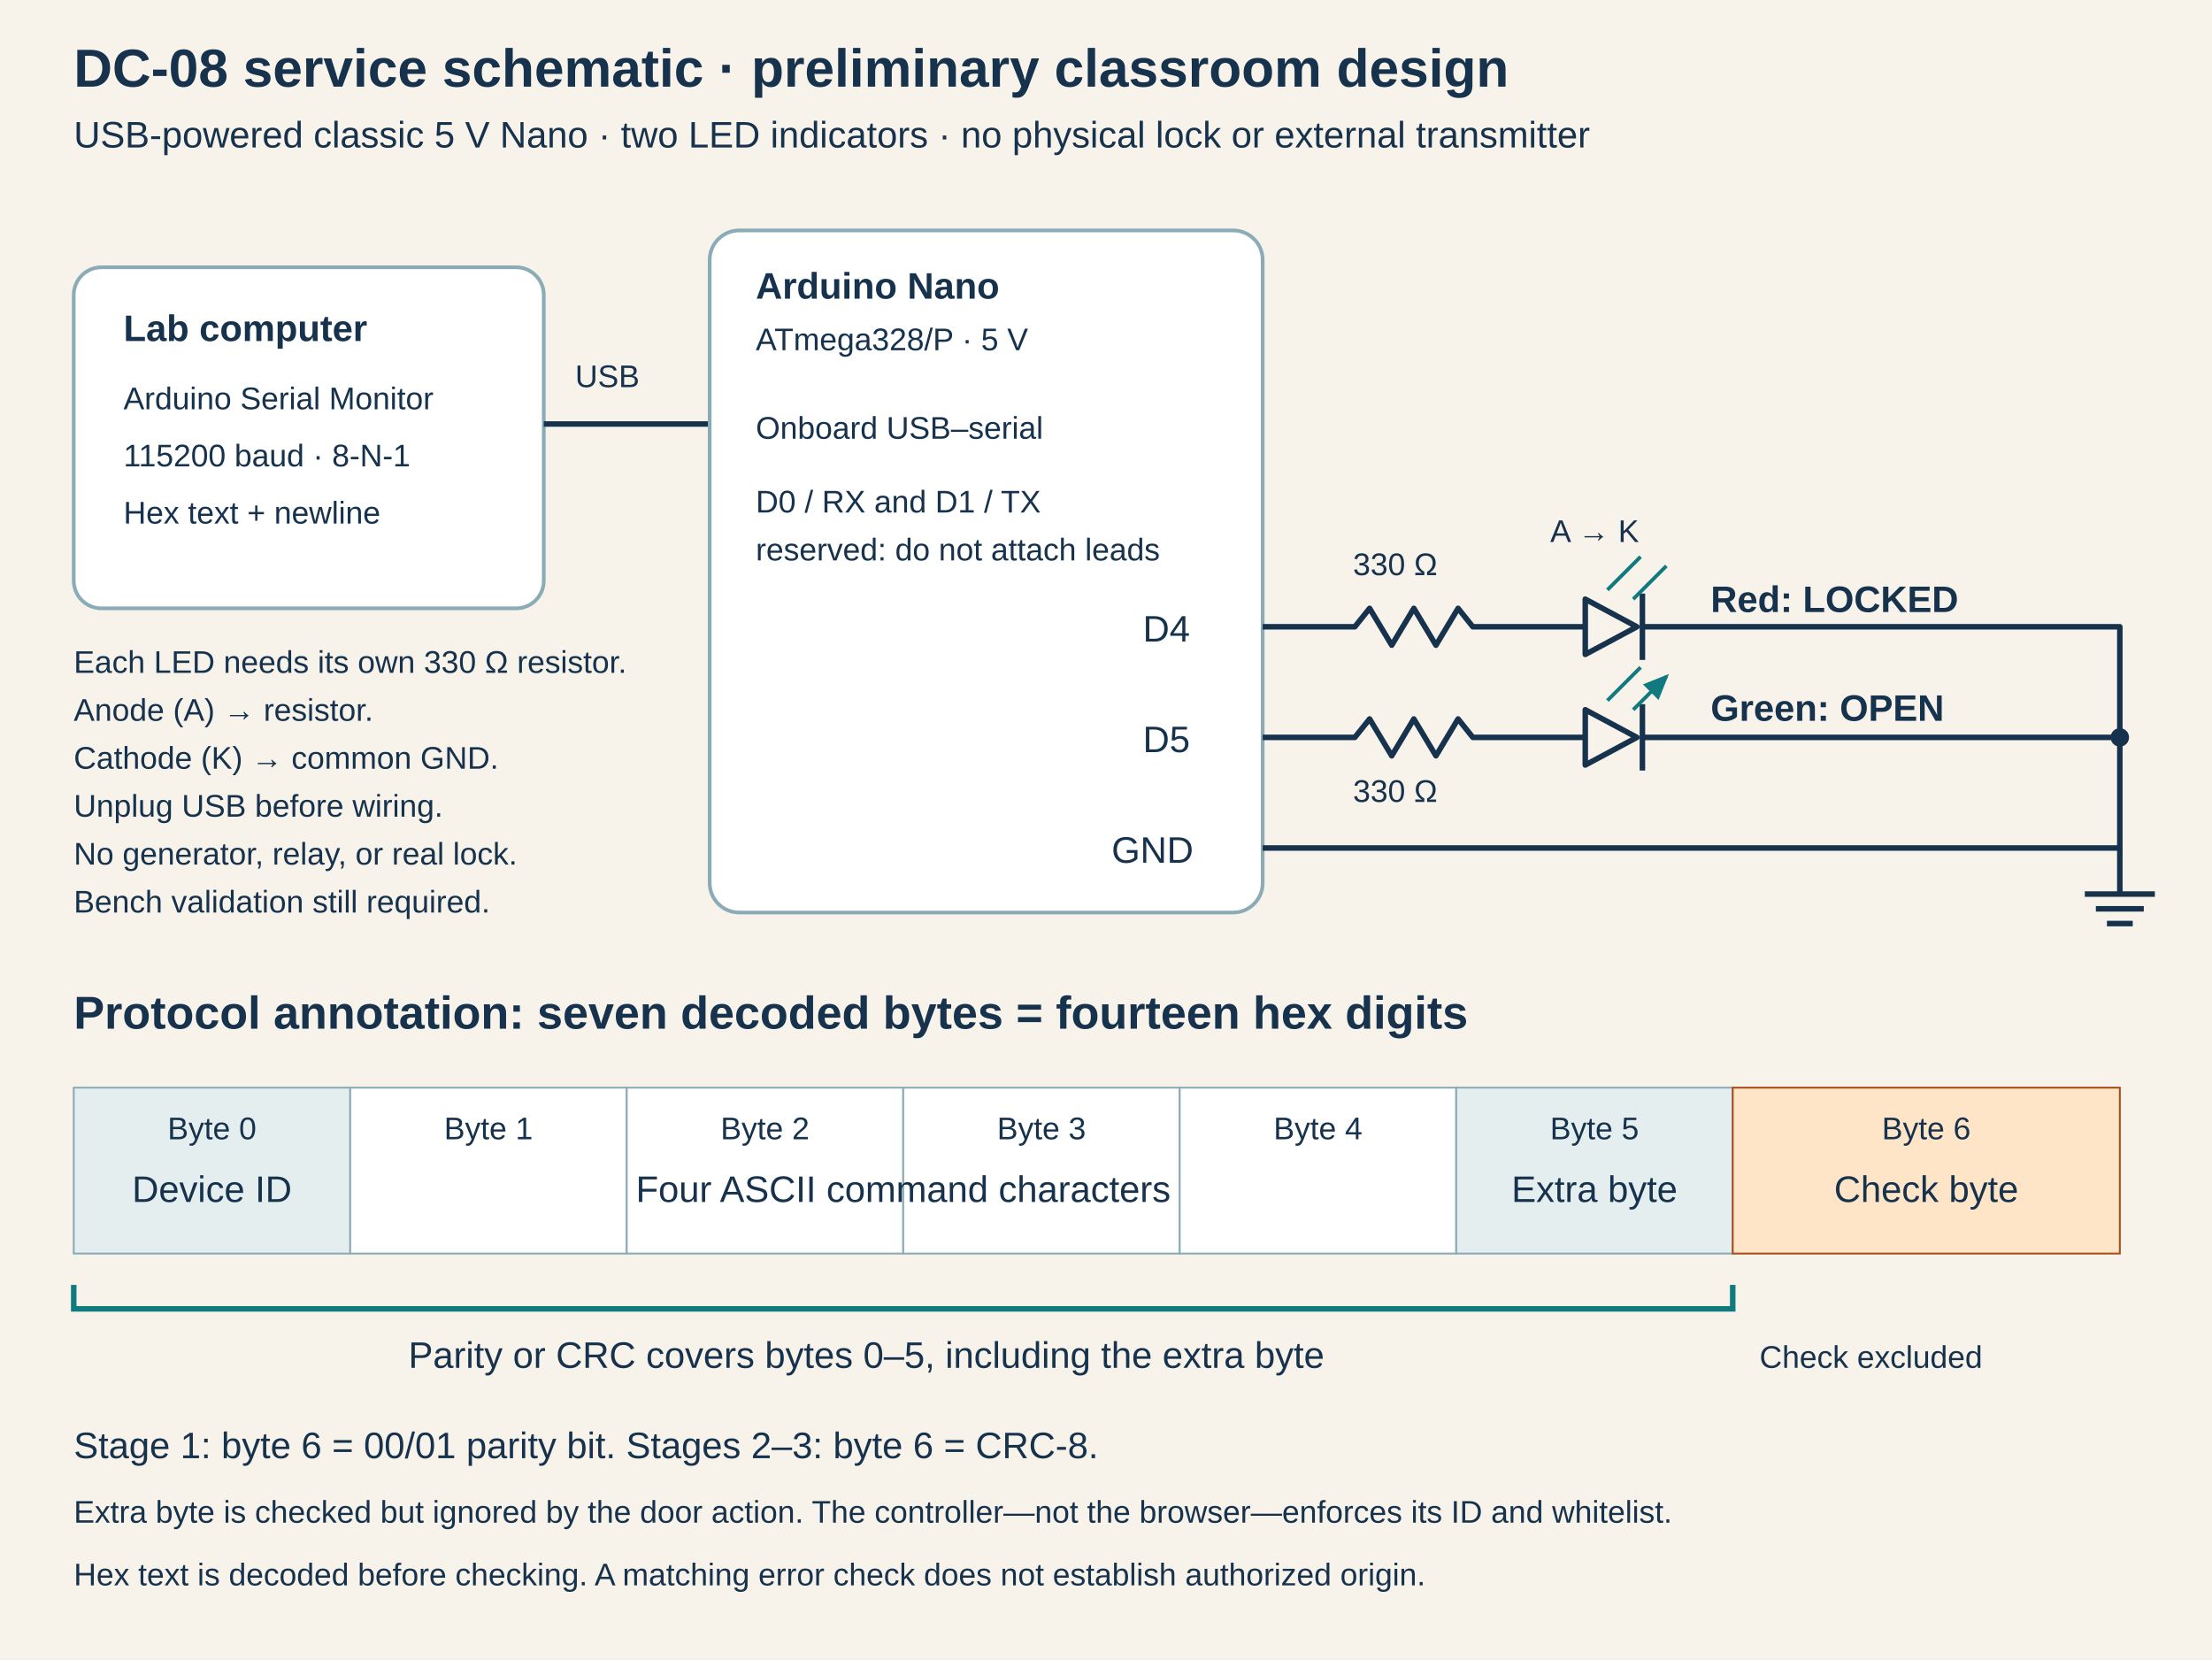
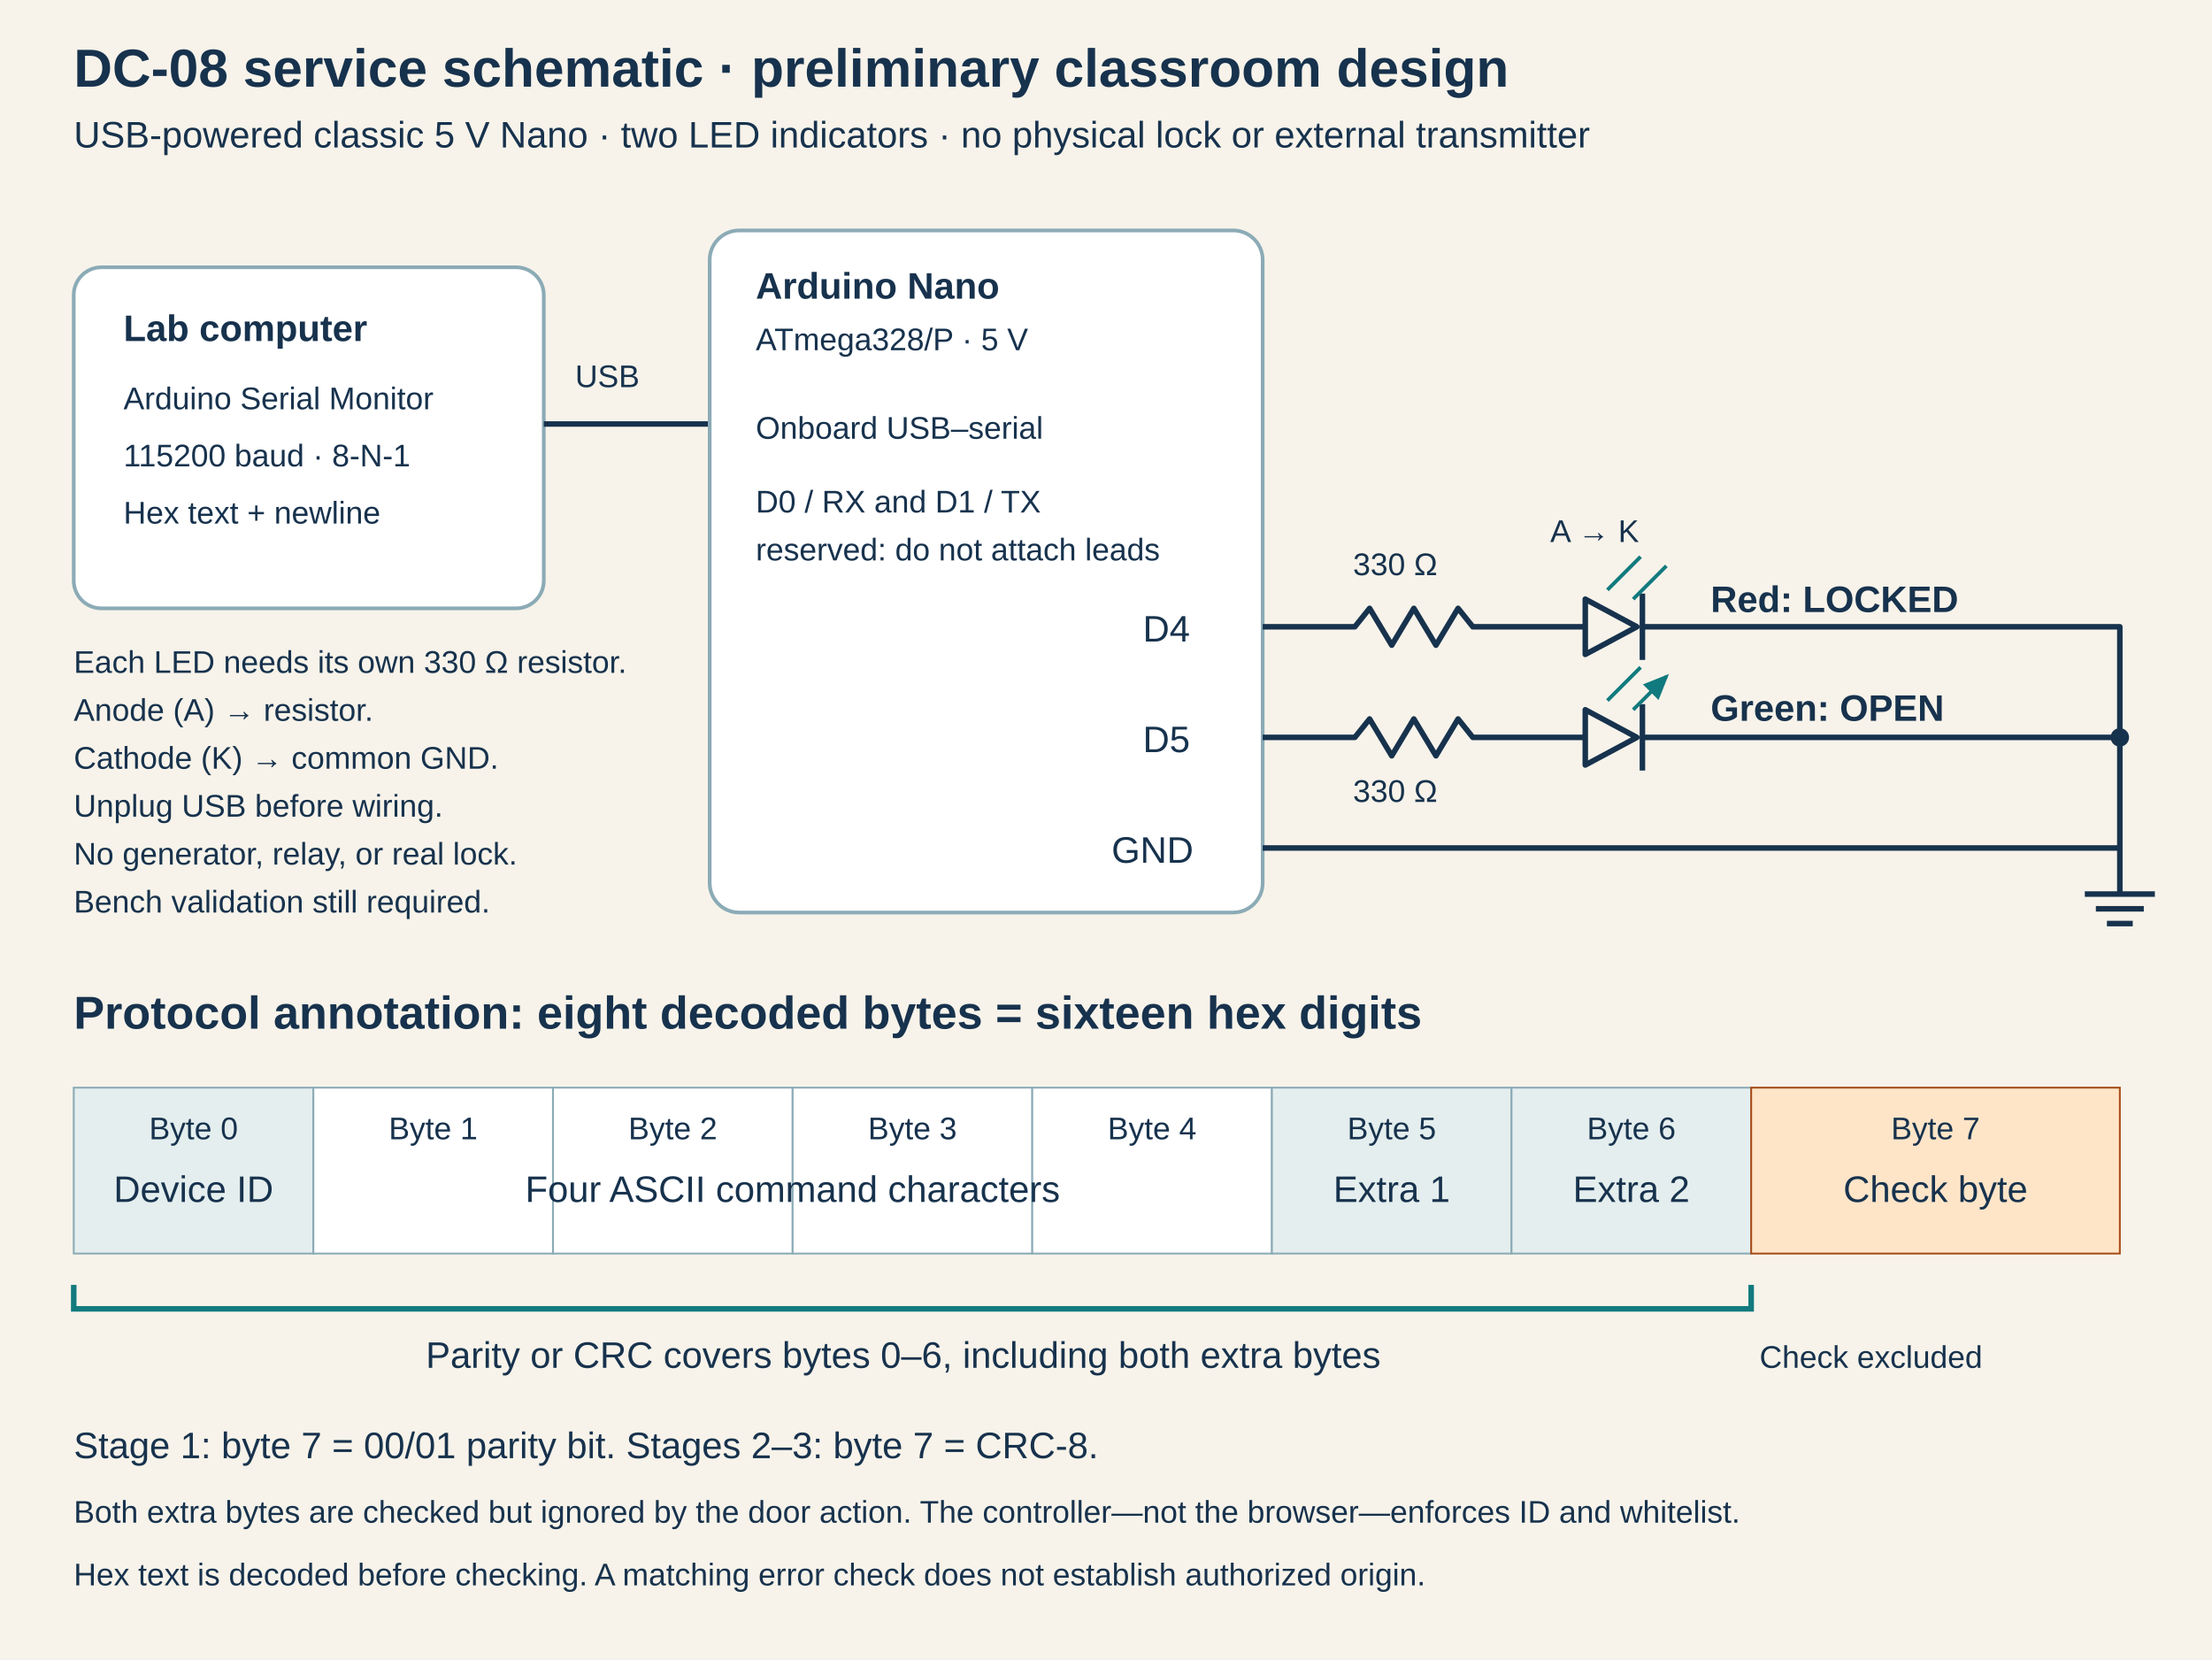
<svg xmlns="http://www.w3.org/2000/svg" width="1200" height="900" viewBox="0 0 1200 900" role="img" aria-labelledby="title desc">
  <defs>
    <marker id="arrow" markerWidth="8" markerHeight="8" refX="6" refY="3" orient="auto">
      <path d="M0 0 L0 6 L7 3 Z" fill="#117a7e" />
    </marker>
    <style>text{font-family:Arial,sans-serif;fill:#17324d}.label{font-size:20px}.small{font-size:17px}.wire{fill:none;stroke:#17324d;stroke-width:3;stroke-linejoin:round}.box{fill:#fff;stroke:#8babb6;stroke-width:2}.mono{font-family:monospace;font-size:22px}</style>
  </defs>
  <rect width="1200" height="900" fill="#f7f3ea" />
  <text x="40" y="47" font-size="29" font-weight="bold">DC-08 service schematic · preliminary classroom design</text>
  <text x="40" y="80" class="label">USB-powered classic 5 V Nano · two LED indicators · no physical lock or external transmitter</text>
  <rect x="40" y="145" width="255" height="185" rx="15" class="box" />
  <text x="67" y="185" class="label" font-weight="bold">Lab computer</text>
  <text x="67" y="222" class="small">Arduino Serial Monitor</text>
  <text x="67" y="253" class="small">115200 baud · 8-N-1</text>
  <text x="67" y="284" class="small">Hex text + newline</text>
  <path d="M295 230 H385" class="wire" />
  <text x="312" y="210" class="small">USB</text>
  <rect x="385" y="125" width="300" height="370" rx="16" class="box" />
  <text x="410" y="162" class="label" font-weight="bold">Arduino Nano</text>
  <text x="410" y="190" class="small">ATmega328/P · 5 V</text>
  <text x="410" y="238" class="small">Onboard USB–serial</text>
  <text x="410" y="278" class="small">D0 / RX and D1 / TX</text>
  <text x="410" y="304" class="small">reserved: do not attach leads</text>
  <text x="620" y="348" class="label">D4</text>
  <text x="620" y="408" class="label">D5</text>
  <text x="603" y="468" class="label">GND</text>
  <path d="M685 340 H735 l8 -10 12 20 12 -20 12 20 12 -20 8 10 H860" class="wire" />
  <path d="M685 400 H735 l8 -10 12 20 12 -20 12 20 12 -20 8 10 H860" class="wire" />
  <text x="734" y="312" class="small">330 Ω</text>
  <text x="734" y="435" class="small">330 Ω</text>
  <path d="M860 325 L860 355 L888 340 Z M891 322 V358 M891 340 H1150 V460 H685" class="wire" />
  <path d="M860 385 L860 415 L888 400 Z M891 382 V418 M891 400 H1150" class="wire" />
  <path d="M872 320 L890 302 M886 325 L904 307 M872 380 L890 362 M886 385 L904 367" stroke="#117a7e" stroke-width="2" marker-end="url(#arrow)" />
  <text x="928" y="332" class="label" font-weight="bold">Red: LOCKED</text>
  <text x="928" y="391" class="label" font-weight="bold">Green: OPEN</text>
  <text x="841" y="294" class="small">A → K</text>
  <circle cx="1150" cy="400" r="5" fill="#17324d" />
  <path d="M1150 460 V485 M1131 485 H1169 M1137 493 H1163 M1143 501 H1157" class="wire" />
  <text x="40" y="365" class="small">Each LED needs its own 330 Ω resistor.</text>
  <text x="40" y="391" class="small">Anode (A) → resistor.</text>
  <text x="40" y="417" class="small">Cathode (K) → common GND.</text>
  <text x="40" y="443" class="small">Unplug USB before wiring.</text>
  <text x="40" y="469" class="small">No generator, relay, or real lock.</text>
  <text x="40" y="495" class="small">Bench validation still required.</text>
-   <text x="40" y="558" font-size="25" font-weight="bold">Protocol annotation: seven decoded bytes = fourteen hex digits</text>
+   <text x="40" y="558" font-size="25" font-weight="bold">Protocol annotation: eight decoded bytes = sixteen hex digits</text>
  <g transform="translate(40 590)">
-     <rect width="150" height="90" fill="#e4eeee" stroke="#8babb6" />
-     <rect x="150" width="150" height="90" fill="#fff" stroke="#8babb6" />
-     <rect x="300" width="150" height="90" fill="#fff" stroke="#8babb6" />
-     <rect x="450" width="150" height="90" fill="#fff" stroke="#8babb6" />
-     <rect x="600" width="150" height="90" fill="#fff" stroke="#8babb6" />
-     <rect x="750" width="150" height="90" fill="#e4eeee" stroke="#8babb6" />
-     <rect x="900" width="210" height="90" fill="#ffe5c8" stroke="#a74d19" />
-     <text x="75" y="28" text-anchor="middle" class="small">Byte 0</text>
-     <text x="75" y="62" text-anchor="middle" class="label">Device ID</text>
-     <text x="225" y="28" text-anchor="middle" class="small">Byte 1</text>
-     <text x="375" y="28" text-anchor="middle" class="small">Byte 2</text>
-     <text x="525" y="28" text-anchor="middle" class="small">Byte 3</text>
-     <text x="675" y="28" text-anchor="middle" class="small">Byte 4</text>
-     <text x="450" y="62" text-anchor="middle" class="label">Four ASCII command characters</text>
-     <text x="825" y="28" text-anchor="middle" class="small">Byte 5</text>
-     <text x="825" y="62" text-anchor="middle" class="label">Extra byte</text>
-     <text x="1005" y="28" text-anchor="middle" class="small">Byte 6</text>
-     <text x="1005" y="62" text-anchor="middle" class="label">Check byte</text>
+     <rect width="130" height="90" fill="#e4eeee" stroke="#8babb6" />
+     <rect x="130" width="130" height="90" fill="#fff" stroke="#8babb6" />
+     <rect x="260" width="130" height="90" fill="#fff" stroke="#8babb6" />
+     <rect x="390" width="130" height="90" fill="#fff" stroke="#8babb6" />
+     <rect x="520" width="130" height="90" fill="#fff" stroke="#8babb6" />
+     <rect x="650" width="130" height="90" fill="#e4eeee" stroke="#8babb6" />
+     <rect x="780" width="130" height="90" fill="#e4eeee" stroke="#8babb6" />
+     <rect x="910" width="200" height="90" fill="#ffe5c8" stroke="#a74d19" />
+     <text x="65" y="28" text-anchor="middle" class="small">Byte 0</text>
+     <text x="65" y="62" text-anchor="middle" class="label">Device ID</text>
+     <text x="195" y="28" text-anchor="middle" class="small">Byte 1</text>
+     <text x="325" y="28" text-anchor="middle" class="small">Byte 2</text>
+     <text x="455" y="28" text-anchor="middle" class="small">Byte 3</text>
+     <text x="585" y="28" text-anchor="middle" class="small">Byte 4</text>
+     <text x="390" y="62" text-anchor="middle" class="label">Four ASCII command characters</text>
+     <text x="715" y="28" text-anchor="middle" class="small">Byte 5</text>
+     <text x="715" y="62" text-anchor="middle" class="label">Extra 1</text>
+     <text x="845" y="28" text-anchor="middle" class="small">Byte 6</text>
+     <text x="845" y="62" text-anchor="middle" class="label">Extra 2</text>
+     <text x="1010" y="28" text-anchor="middle" class="small">Byte 7</text>
+     <text x="1010" y="62" text-anchor="middle" class="label">Check byte</text>
  </g>
-   <path d="M40 697 V710 H940 V697" stroke="#117a7e" stroke-width="3" fill="none" />
-   <text x="470" y="742" text-anchor="middle" class="label">Parity or CRC covers bytes 0–5, including the extra byte</text>
+   <path d="M40 697 V710 H950 V697" stroke="#117a7e" stroke-width="3" fill="none" />
+   <text x="490" y="742" text-anchor="middle" class="label">Parity or CRC covers bytes 0–6, including both extra bytes</text>
  <text x="1015" y="742" text-anchor="middle" class="small">Check excluded</text>
-   <text x="40" y="791" class="label">Stage 1: byte 6 = 00/01 parity bit. Stages 2–3: byte 6 = CRC-8.</text>
-   <text x="40" y="826" class="small">Extra byte is checked but ignored by the door action. The controller—not the browser—enforces its ID and whitelist.</text>
+   <text x="40" y="791" class="label">Stage 1: byte 7 = 00/01 parity bit. Stages 2–3: byte 7 = CRC-8.</text>
+   <text x="40" y="826" class="small">Both extra bytes are checked but ignored by the door action. The controller—not the browser—enforces ID and whitelist.</text>
  <text x="40" y="860" class="small">Hex text is decoded before checking. A matching error check does not establish authorized origin.</text>
</svg>
